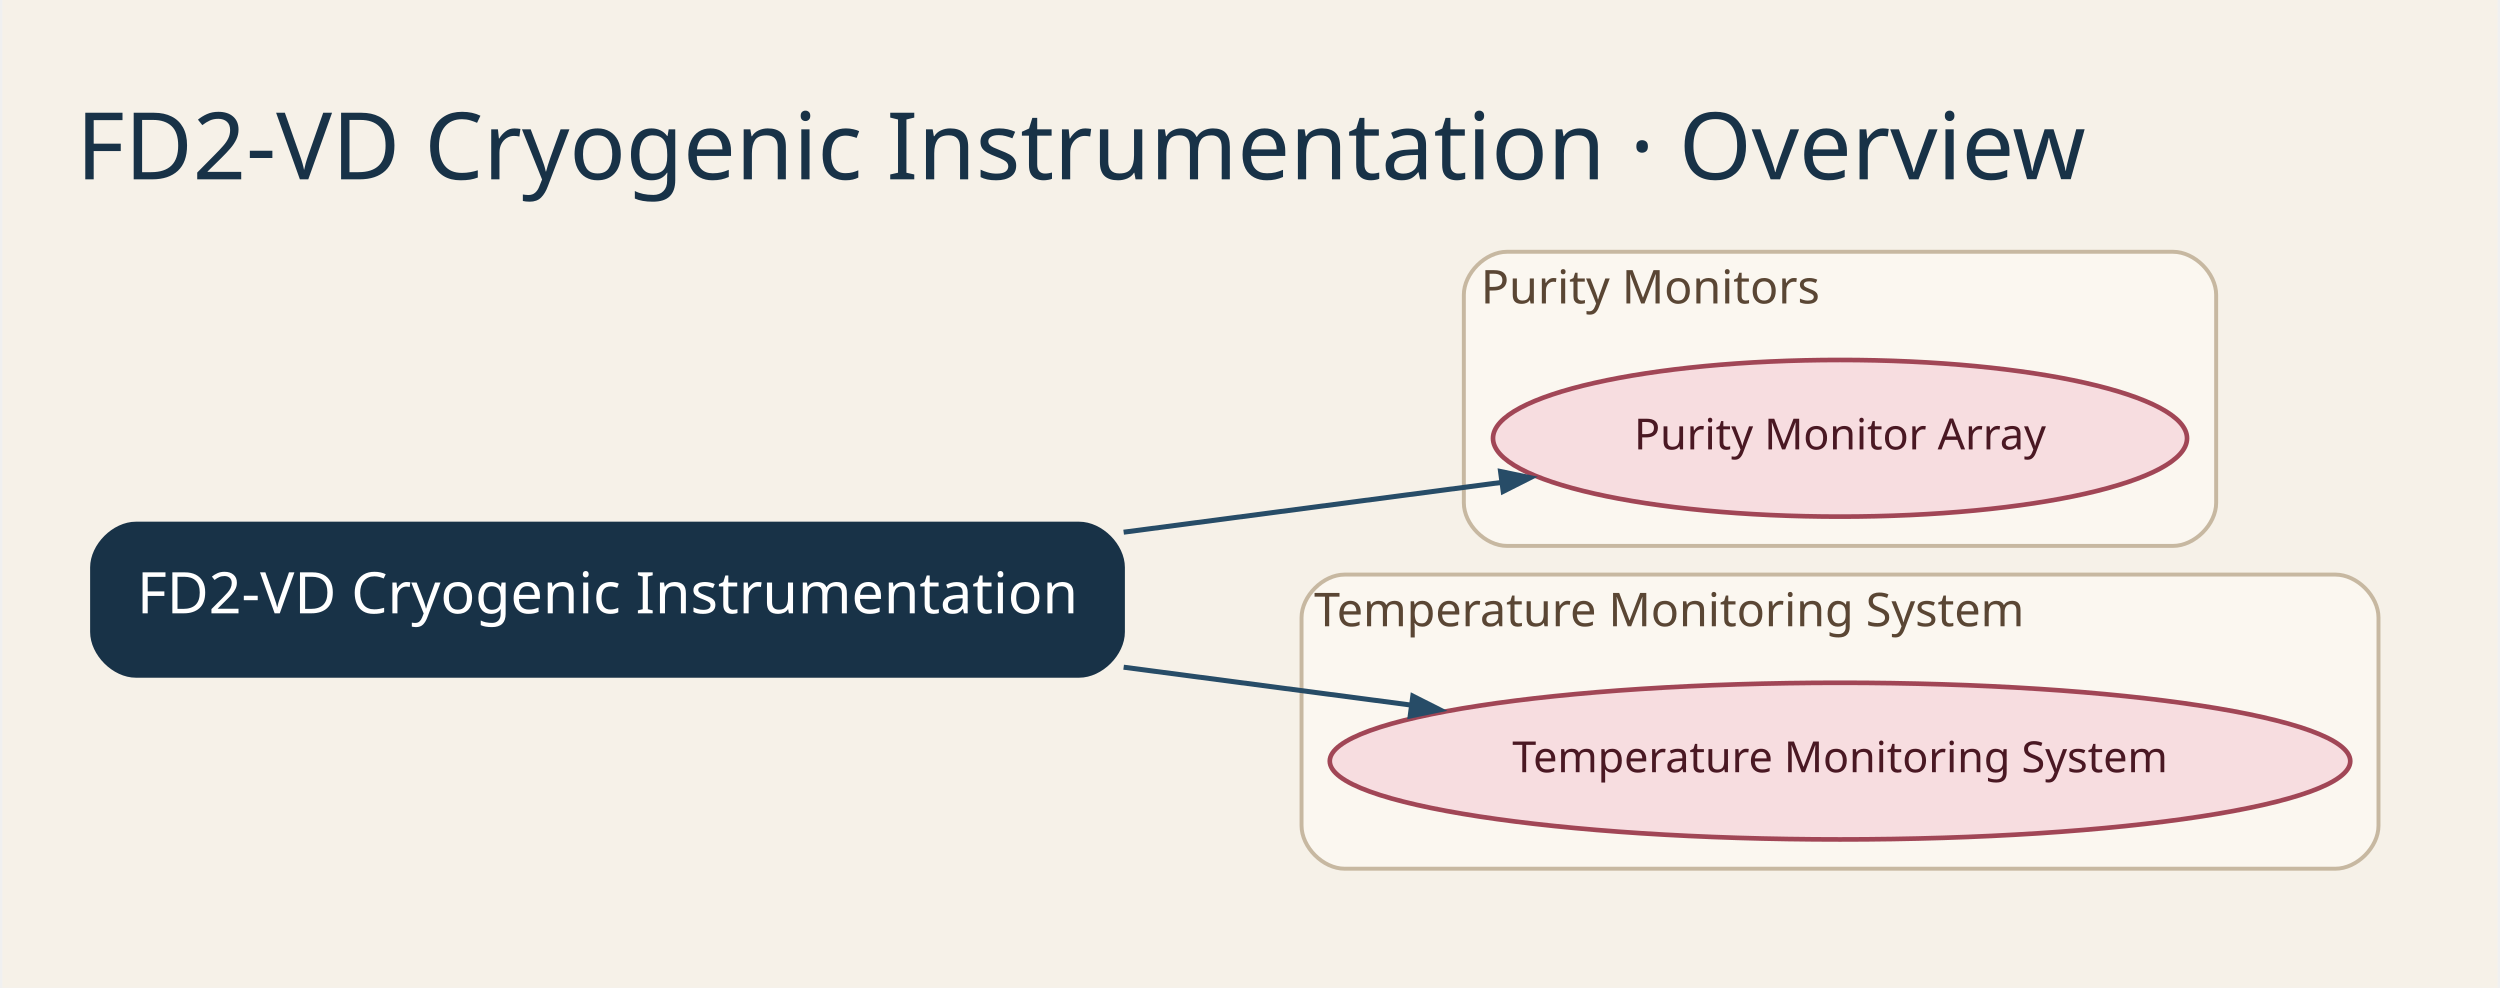
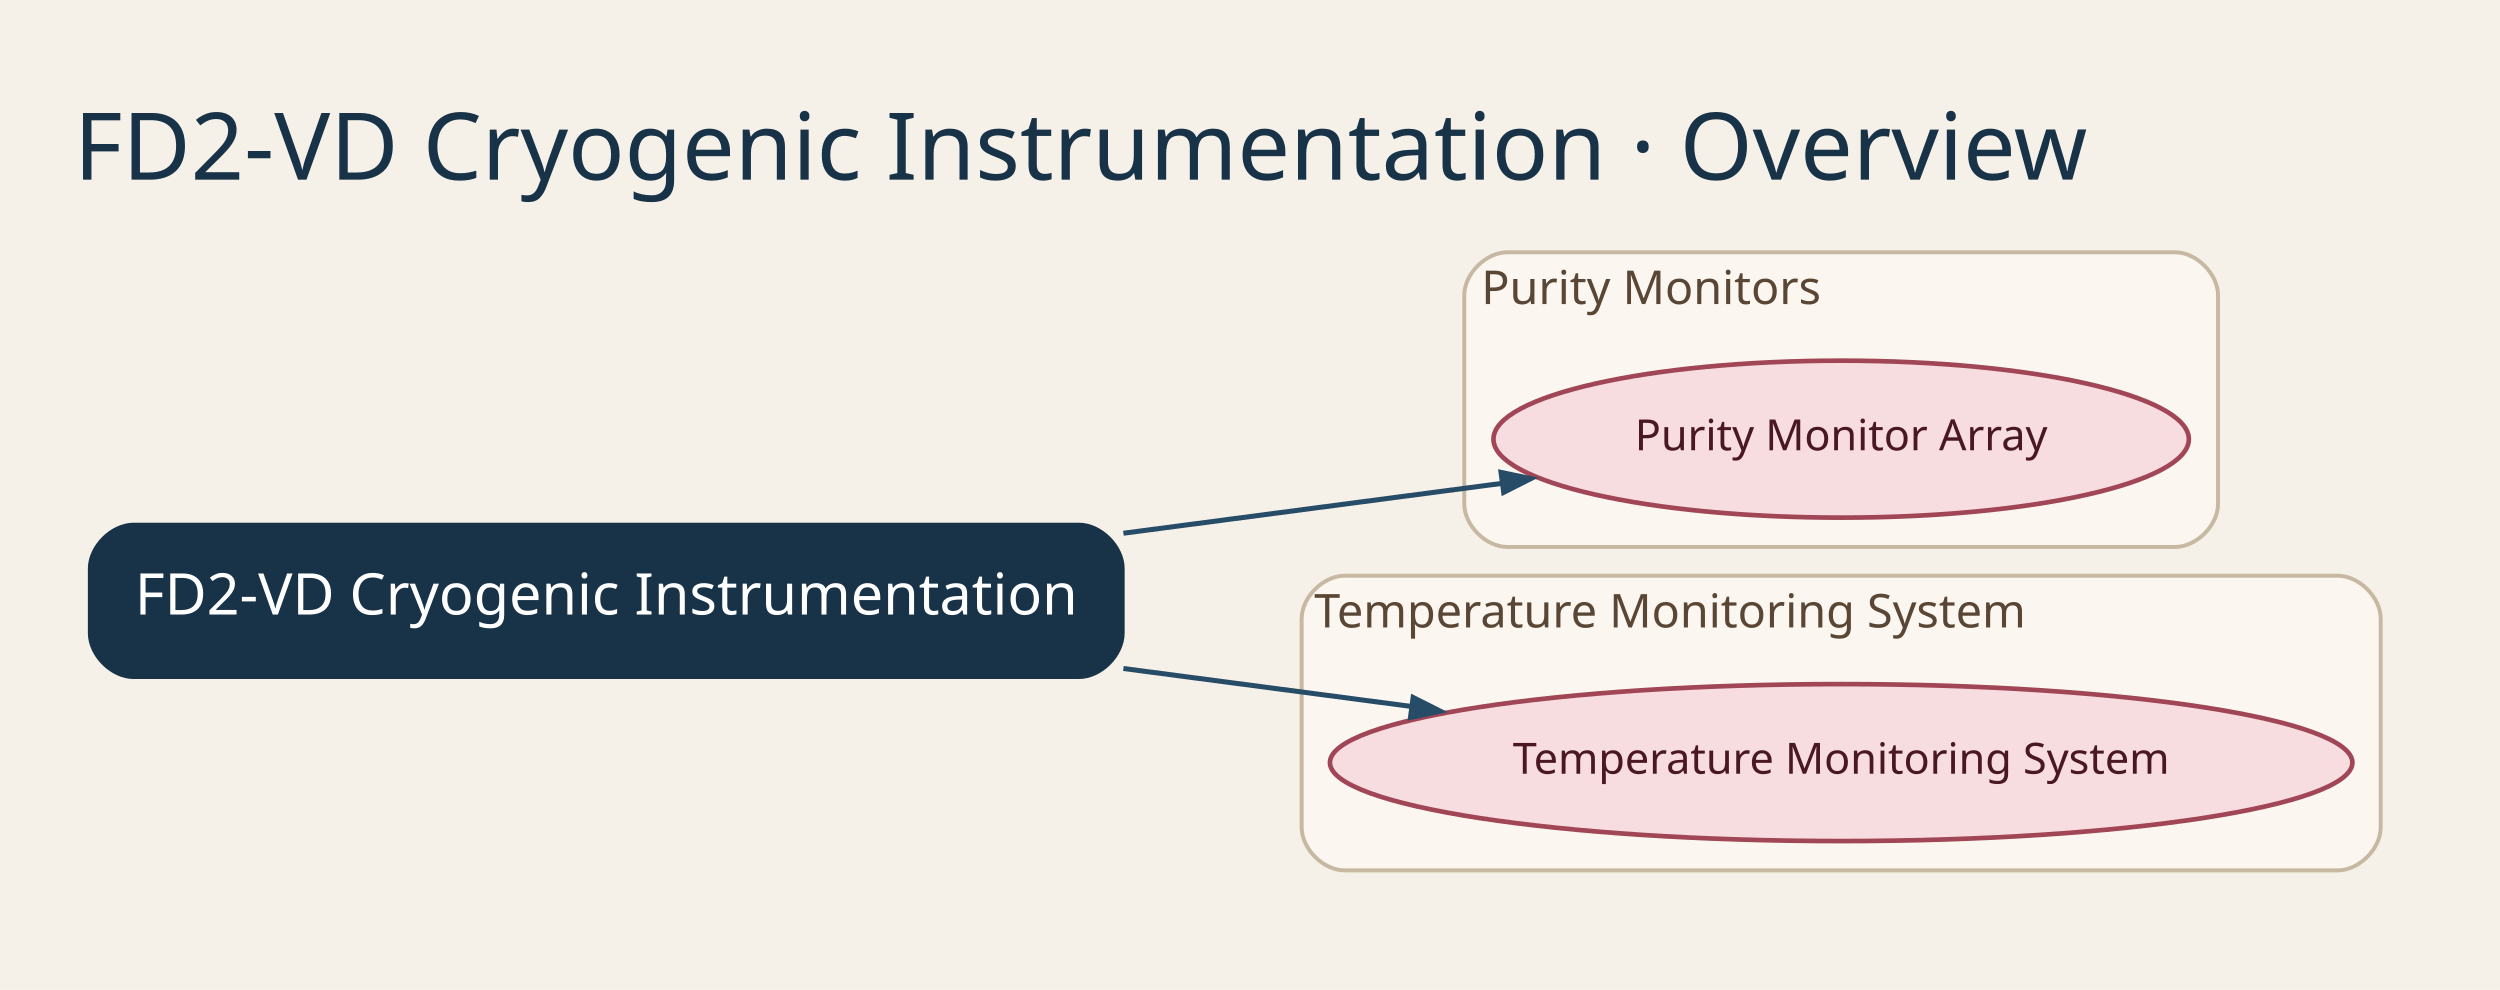
- <svg xmlns="http://www.w3.org/2000/svg" xmlns:xlink="http://www.w3.org/1999/xlink" width="696pt" height="275pt" viewBox="0.00 0.00 695.66 275.40">
+ <svg xmlns="http://www.w3.org/2000/svg" xmlns:xlink="http://www.w3.org/1999/xlink" preserveAspectRatio="xMidYMid meet" width="100%" height="100%" viewBox="0.00 0.00 695.66 275.40">
  <g id="graph0" class="graph" transform="scale(1 1) rotate(0) translate(25.2 250.2)">
    <polygon fill="#f6f1e8" stroke="none" points="-25.2,25.2 -25.2,-250.2 670.46,-250.2 670.46,25.2 -25.2,25.2" />
    <text text-anchor="middle" x="275.5" y="-200.2" font-family="Iowan Old Style" font-size="26.00" fill="#183247">FD2-VD Cryogenic Instrumentation · Overview</text>
+     <g id="clust1" class="cluster">
+       <g id="a_clust1">
+         <a xlink:href="../explorer.html#object=fd2_vd_ci.purity_monitors" xlink:title="Open Purity Monitors in the interactive explorer" target="_top">
+           <path fill="#fbf7f0" stroke="#c7b8a1" stroke-width="1.1" d="M394.25,-98C394.25,-98 580,-98 580,-98 586,-98 592,-104 592,-110 592,-110 592,-168 592,-168 592,-174 586,-180 580,-180 580,-180 394.25,-180 394.25,-180 388.25,-180 382.25,-174 382.25,-168 382.25,-168 382.25,-110 382.25,-110 382.25,-104 388.25,-98 394.25,-98" />
+           <text text-anchor="middle" x="434.25" y="-165.6" font-family="Avenir Next" font-size="13.00" fill="#5a4634">Purity Monitors</text>
+         </a>
+       </g>
+     </g>
    <g id="clust2" class="cluster">
      <g id="a_clust2">
        <a xlink:href="../explorer.html#object=fd2_vd_ci.tms" xlink:title="Open Temperature Monitoring System in the interactive explorer" target="_top">
          <path fill="#fbf7f0" stroke="#c7b8a1" stroke-width="1.1" d="M349,-8C349,-8 625.26,-8 625.26,-8 631.26,-8 637.26,-14 637.26,-20 637.26,-20 637.26,-78 637.26,-78 637.26,-84 631.26,-90 625.26,-90 625.26,-90 349,-90 349,-90 343,-90 337,-84 337,-78 337,-78 337,-20 337,-20 337,-14 343,-8 349,-8" />
          <text text-anchor="middle" x="439.5" y="-75.6" font-family="Avenir Next" font-size="13.00" fill="#5a4634">Temperature Monitoring System</text>
-         </a>
-       </g>
-     </g>
-     <g id="clust1" class="cluster">
-       <g id="a_clust1">
-         <a xlink:href="../explorer.html#object=fd2_vd_ci.purity_monitors" xlink:title="Open Purity Monitors in the interactive explorer" target="_top">
-           <path fill="#fbf7f0" stroke="#c7b8a1" stroke-width="1.1" d="M394.25,-98C394.25,-98 580,-98 580,-98 586,-98 592,-104 592,-110 592,-110 592,-168 592,-168 592,-174 586,-180 580,-180 580,-180 394.25,-180 394.25,-180 388.25,-180 382.25,-174 382.25,-168 382.25,-168 382.25,-110 382.25,-110 382.25,-104 388.25,-98 394.25,-98" />
-           <text text-anchor="middle" x="434.25" y="-165.6" font-family="Avenir Next" font-size="13.00" fill="#5a4634">Purity Monitors</text>
        </a>
      </g>
    </g>
    <g id="node1" class="node">
      <g id="a_node1">
        <a xlink:href="../explorer.html#object=fd2_vd_ci" xlink:title="Open FD2-VD Cryogenic Instrumentation in the interactive explorer" target="_top">
          <path fill="#183247" stroke="#183247" stroke-width="1.5" d="M275,-104C275,-104 12,-104 12,-104 6,-104 0,-98 0,-92 0,-92 0,-74 0,-74 0,-68 6,-62 12,-62 12,-62 275,-62 275,-62 281,-62 287,-68 287,-74 287,-74 287,-92 287,-92 287,-98 281,-104 275,-104" />
          <text text-anchor="middle" x="143.5" y="-79.2" font-family="Avenir Next" font-size="16.00" fill="#ffffff">FD2-VD Cryogenic Instrumentation</text>
        </a>
      </g>
    </g>
    <g id="node2" class="node">
      <g id="a_node2">
        <a xlink:href="../explorer.html#object=fd2_vd_ci.prm_array" xlink:title="Open Purity Monitor Array in the interactive explorer" target="_top">
          <ellipse fill="#f7dde0" stroke="#a14656" stroke-width="1.3" cx="487.13" cy="-128" rx="96.75" ry="21.84" />
          <text text-anchor="middle" x="487.13" y="-124.9" font-family="Avenir Next" font-size="12.00" fill="#4a1823">Purity Monitor Array</text>
        </a>
      </g>
    </g>
    <g id="edge2" class="edge">
      <g id="a_edge2">
        <a xlink:href="../explorer.html#object=relation%3A2" xlink:title="Open contains relation in the interactive explorer" target="_top">
          <path fill="none" stroke="#274c67" stroke-width="1.4" d="M287.4,-101.82C323.18,-106.54 360.64,-111.47 393.27,-115.77" />
          <polygon fill="#274c67" stroke="#274c67" stroke-width="1.4" points="392.48,-118.75 400.78,-117.02 393.22,-113.2 392.48,-118.75" />
        </a>
      </g>
    </g>
    <g id="node3" class="node">
      <g id="a_node3">
        <a xlink:href="../explorer.html#object=fd2_vd_ci.temperature_monitoring_system" xlink:title="Open Temperature Monitoring System in the interactive explorer" target="_top">
          <ellipse fill="#f7dde0" stroke="#a14656" stroke-width="1.3" cx="487.13" cy="-38" rx="142.26" ry="21.84" />
          <text text-anchor="middle" x="487.13" y="-34.9" font-family="Avenir Next" font-size="12.00" fill="#4a1823">Temperature Monitoring System</text>
        </a>
      </g>
    </g>
    <g id="edge1" class="edge">
      <g id="a_edge1">
        <a xlink:href="../explorer.html#object=relation%3A1" xlink:title="Open contains relation in the interactive explorer" target="_top">
          <path fill="none" stroke="#274c67" stroke-width="1.4" d="M287.4,-64.18C314.15,-60.65 341.84,-57.01 367.75,-53.59" />
          <polygon fill="#274c67" stroke="#274c67" stroke-width="1.4" points="368.02,-56.12 375.59,-52.3 367.29,-50.57 368.02,-56.12" />
        </a>
      </g>
    </g>
  </g>
</svg>
